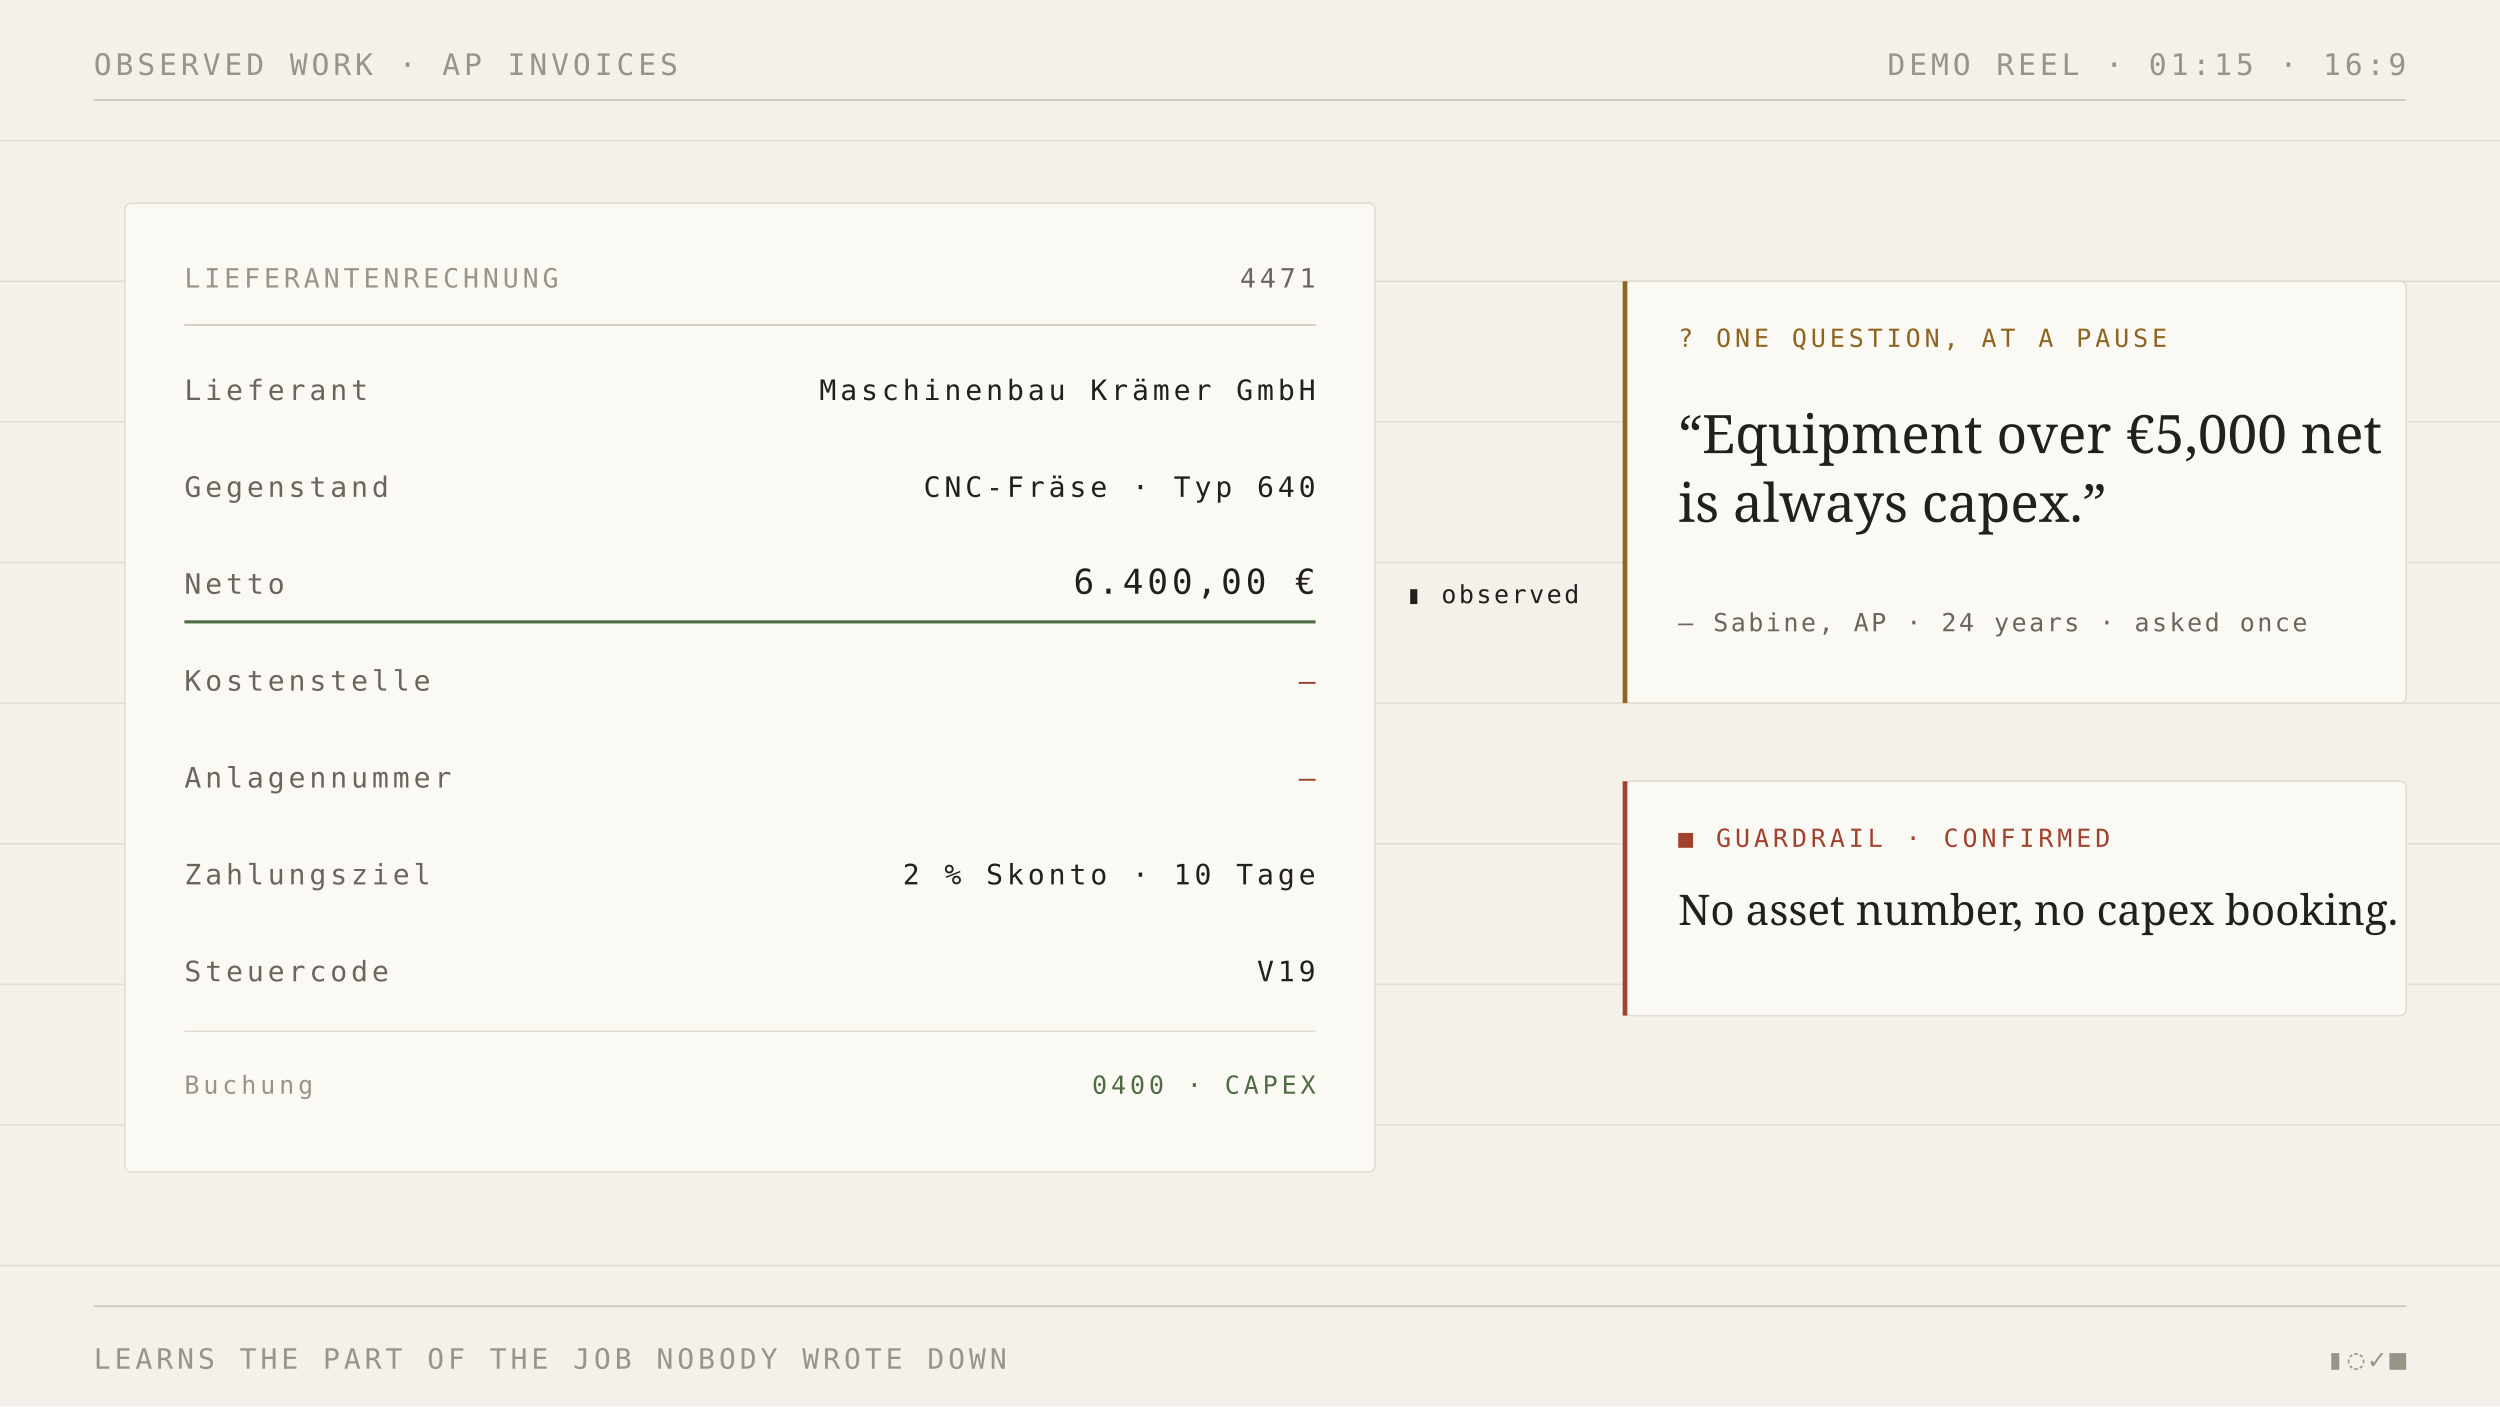
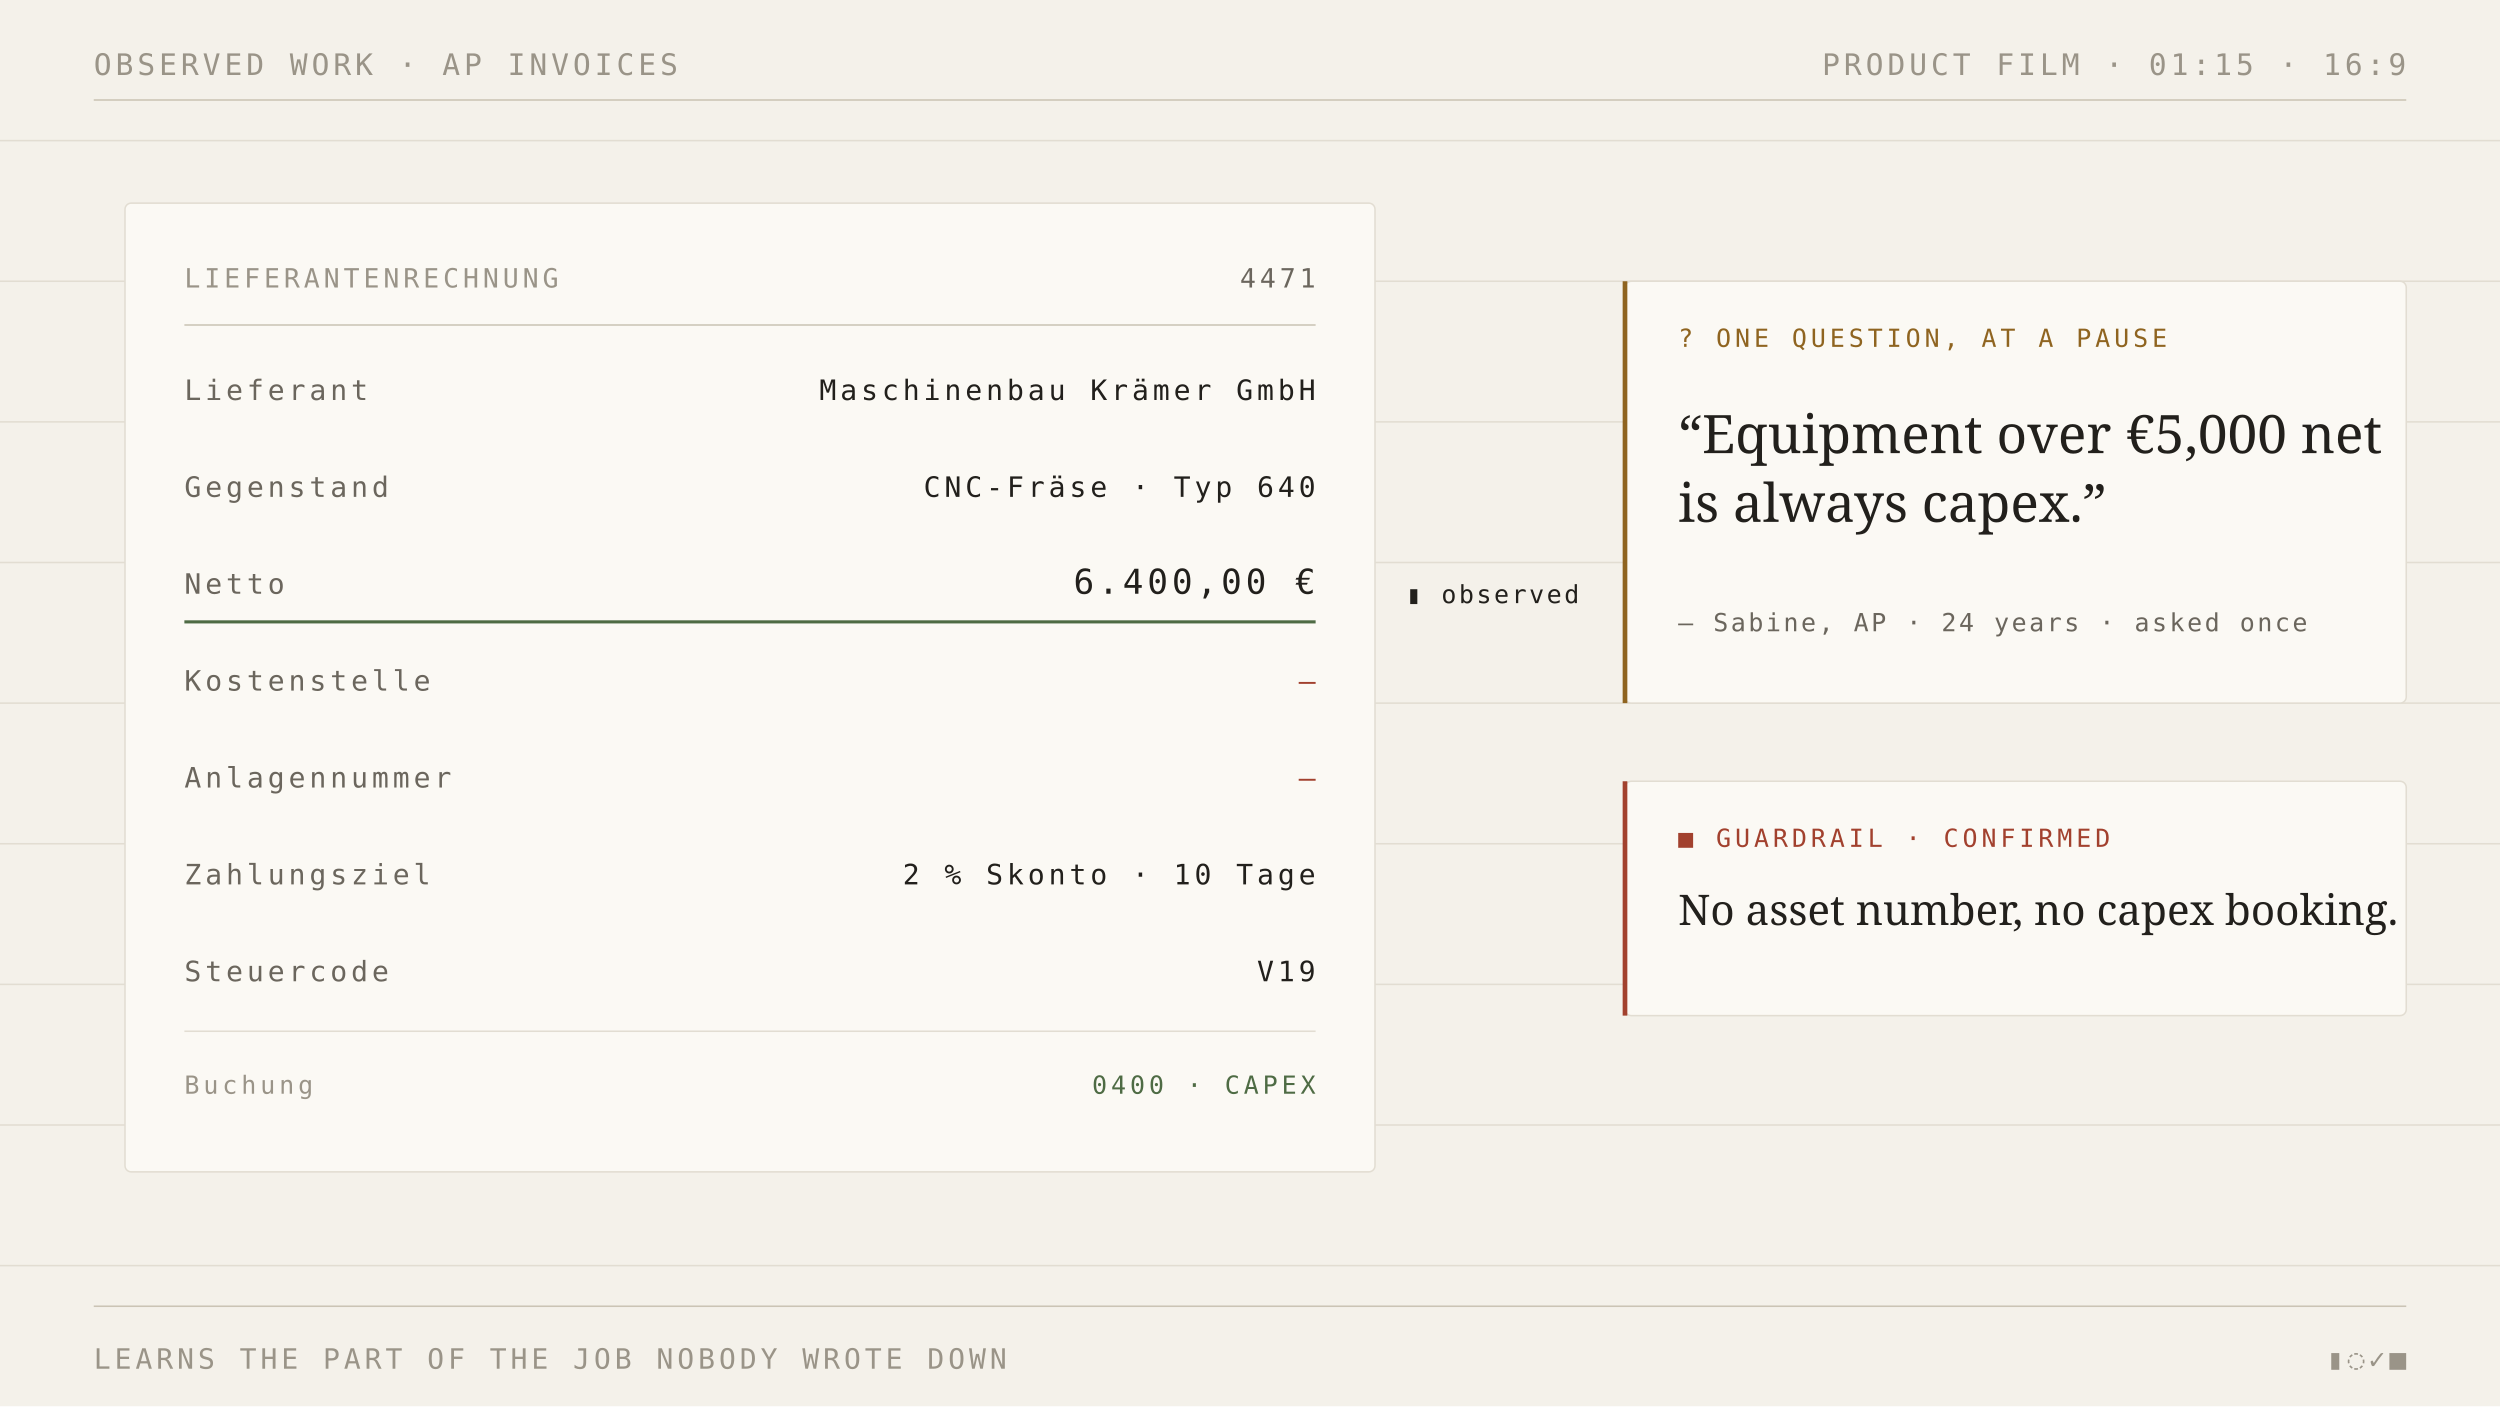
<svg xmlns="http://www.w3.org/2000/svg" viewBox="0 0 1600 900" width="1600" height="900" role="img" aria-label="Poster: an invoice with one field annotated, and the expert's rule written beside it.">
  <rect width="1600" height="900" fill="#f4f1ea" />
  <g stroke="#e2ddd2" stroke-width="1">
    <line x1="0" y1="90" x2="1600" y2="90" />
    <line x1="0" y1="180" x2="1600" y2="180" />
    <line x1="0" y1="270" x2="1600" y2="270" />
    <line x1="0" y1="360" x2="1600" y2="360" />
    <line x1="0" y1="450" x2="1600" y2="450" />
    <line x1="0" y1="540" x2="1600" y2="540" />
    <line x1="0" y1="630" x2="1600" y2="630" />
    <line x1="0" y1="720" x2="1600" y2="720" />
    <line x1="0" y1="810" x2="1600" y2="810" />
  </g>
  <line x1="60" y1="64" x2="1540" y2="64" stroke="#cbc4b5" stroke-width="1" />
  <g font-family="'IBM Plex Mono', ui-monospace, monospace" font-size="19" fill="#9a9488" letter-spacing="2.5">
    <text x="60" y="48">OBSERVED WORK · AP INVOICES</text>
-     <text x="1540" y="48" text-anchor="end">DEMO REEL · 01:15 · 16:9</text>
+     <text x="1540" y="48" text-anchor="end">PRODUCT FILM · 01:15 · 16:9</text>
  </g>
  <g>
    <rect x="80" y="130" width="800" height="620" rx="4" fill="#fbf9f4" stroke="#e2ddd2" stroke-width="1" />
    <g font-family="'IBM Plex Mono', ui-monospace, monospace" letter-spacing="2.5">
      <text x="118" y="184" font-size="17" fill="#9a9488">LIEFERANTENRECHNUNG</text>
      <text x="842" y="184" font-size="17" fill="#6b665d" text-anchor="end">4471</text>
      <line x1="118" y1="208" x2="842" y2="208" stroke="#cbc4b5" stroke-width="1" />
      <text x="118" y="256" font-size="18" fill="#6b665d">Lieferant</text>
      <text x="842" y="256" font-size="18" fill="#22201c" text-anchor="end">Maschinenbau Krämer GmbH</text>
      <text x="118" y="318" font-size="18" fill="#6b665d">Gegenstand</text>
      <text x="842" y="318" font-size="18" fill="#22201c" text-anchor="end">CNC-Fräse · Typ 640</text>
      <text x="118" y="380" font-size="18" fill="#6b665d">Netto</text>
      <text x="842" y="380" font-size="22" fill="#22201c" text-anchor="end">6.400,00 €</text>
      <line x1="118" y1="398" x2="842" y2="398" stroke="#4e6b44" stroke-width="2" />
      <text x="118" y="442" font-size="18" fill="#6b665d">Kostenstelle</text>
      <text x="842" y="442" font-size="18" fill="#a2412e" text-anchor="end">—</text>
      <text x="118" y="504" font-size="18" fill="#6b665d">Anlagennummer</text>
      <text x="842" y="504" font-size="18" fill="#a2412e" text-anchor="end">—</text>
      <text x="118" y="566" font-size="18" fill="#6b665d">Zahlungsziel</text>
      <text x="842" y="566" font-size="18" fill="#22201c" text-anchor="end">2 % Skonto · 10 Tage</text>
      <text x="118" y="628" font-size="18" fill="#6b665d">Steuercode</text>
      <text x="842" y="628" font-size="18" fill="#22201c" text-anchor="end">V19</text>
      <line x1="118" y1="660" x2="842" y2="660" stroke="#e2ddd2" stroke-width="1" />
      <text x="118" y="700" font-size="16" fill="#9a9488">Buchung</text>
      <text x="842" y="700" font-size="16" fill="#4e6b44" text-anchor="end">0400 · CAPEX</text>
    </g>
    <text x="900" y="386" font-family="'IBM Plex Mono', ui-monospace, monospace" font-size="16" fill="#22201c" letter-spacing="1.6">▮ observed</text>
  </g>
  <g>
    <rect x="1040" y="180" width="500" height="270" rx="4" fill="#fbf9f4" stroke="#e2ddd2" stroke-width="1" />
    <line x1="1040" y1="180" x2="1040" y2="450" stroke="#8f6420" stroke-width="3" />
    <g font-family="'IBM Plex Mono', ui-monospace, monospace" font-size="16" fill="#8f6420" letter-spacing="2.5">
      <text x="1074" y="222">? ONE QUESTION, AT A PAUSE</text>
    </g>
    <text x="1074" y="290" font-family="'Newsreader', 'Iowan Old Style', Georgia, serif" font-size="34" fill="#22201c">“Equipment over €5,000 net</text>
    <text x="1074" y="334" font-family="'Newsreader', 'Iowan Old Style', Georgia, serif" font-size="34" fill="#22201c">is always capex.”</text>
    <text x="1074" y="404" font-family="'IBM Plex Mono', ui-monospace, monospace" font-size="16" fill="#6b665d" letter-spacing="1.6">— Sabine, AP · 24 years · asked once</text>
  </g>
  <g>
    <rect x="1040" y="500" width="500" height="150" rx="4" fill="#fbf9f4" stroke="#e2ddd2" stroke-width="1" />
    <line x1="1040" y1="500" x2="1040" y2="650" stroke="#a2412e" stroke-width="3" />
    <g font-family="'IBM Plex Mono', ui-monospace, monospace" font-size="16" fill="#a2412e" letter-spacing="2.5">
      <text x="1074" y="542">■ GUARDRAIL · CONFIRMED</text>
    </g>
    <text x="1074" y="592" font-family="'Newsreader', 'Iowan Old Style', Georgia, serif" font-size="27" fill="#22201c">No asset number, no capex booking.</text>
  </g>
  <line x1="60" y1="836" x2="1540" y2="836" stroke="#cbc4b5" stroke-width="1" />
  <g font-family="'IBM Plex Mono', ui-monospace, monospace" font-size="18" fill="#9a9488" letter-spacing="2.5">
    <text x="60" y="876">LEARNS THE PART OF THE JOB NOBODY WROTE DOWN</text>
    <text x="1540" y="876" text-anchor="end">▮◌✓■</text>
  </g>
</svg>
